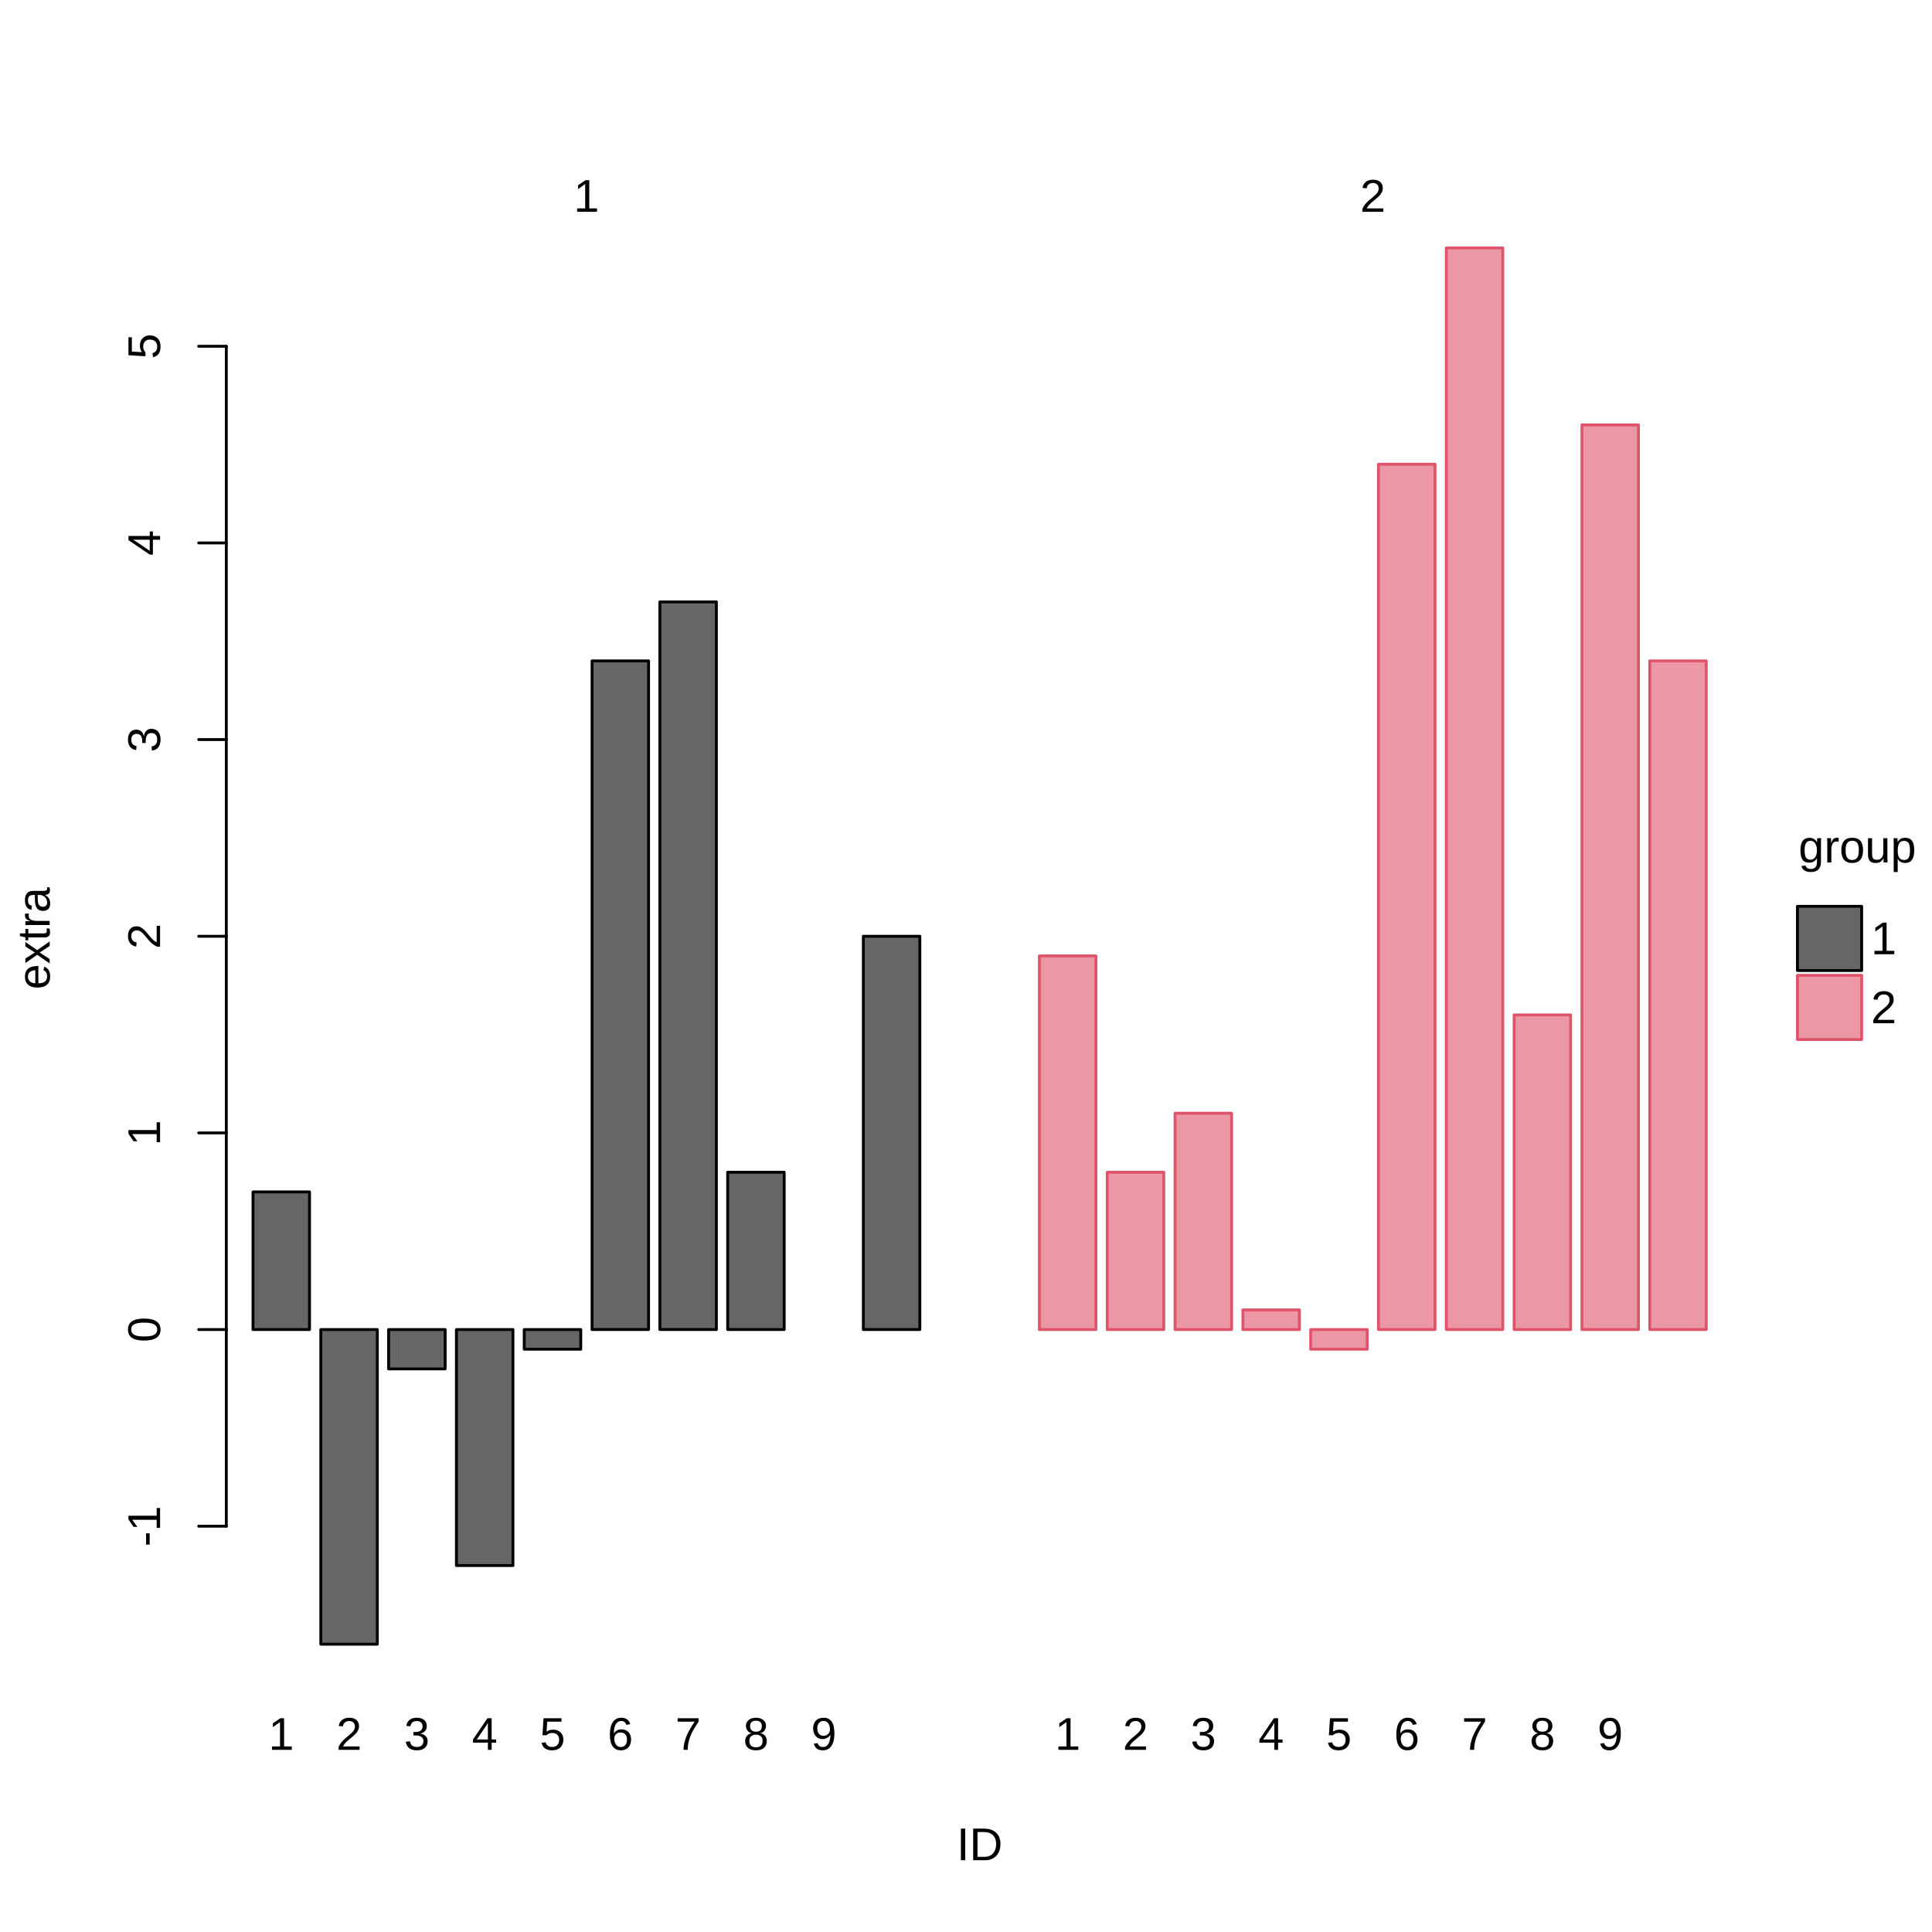
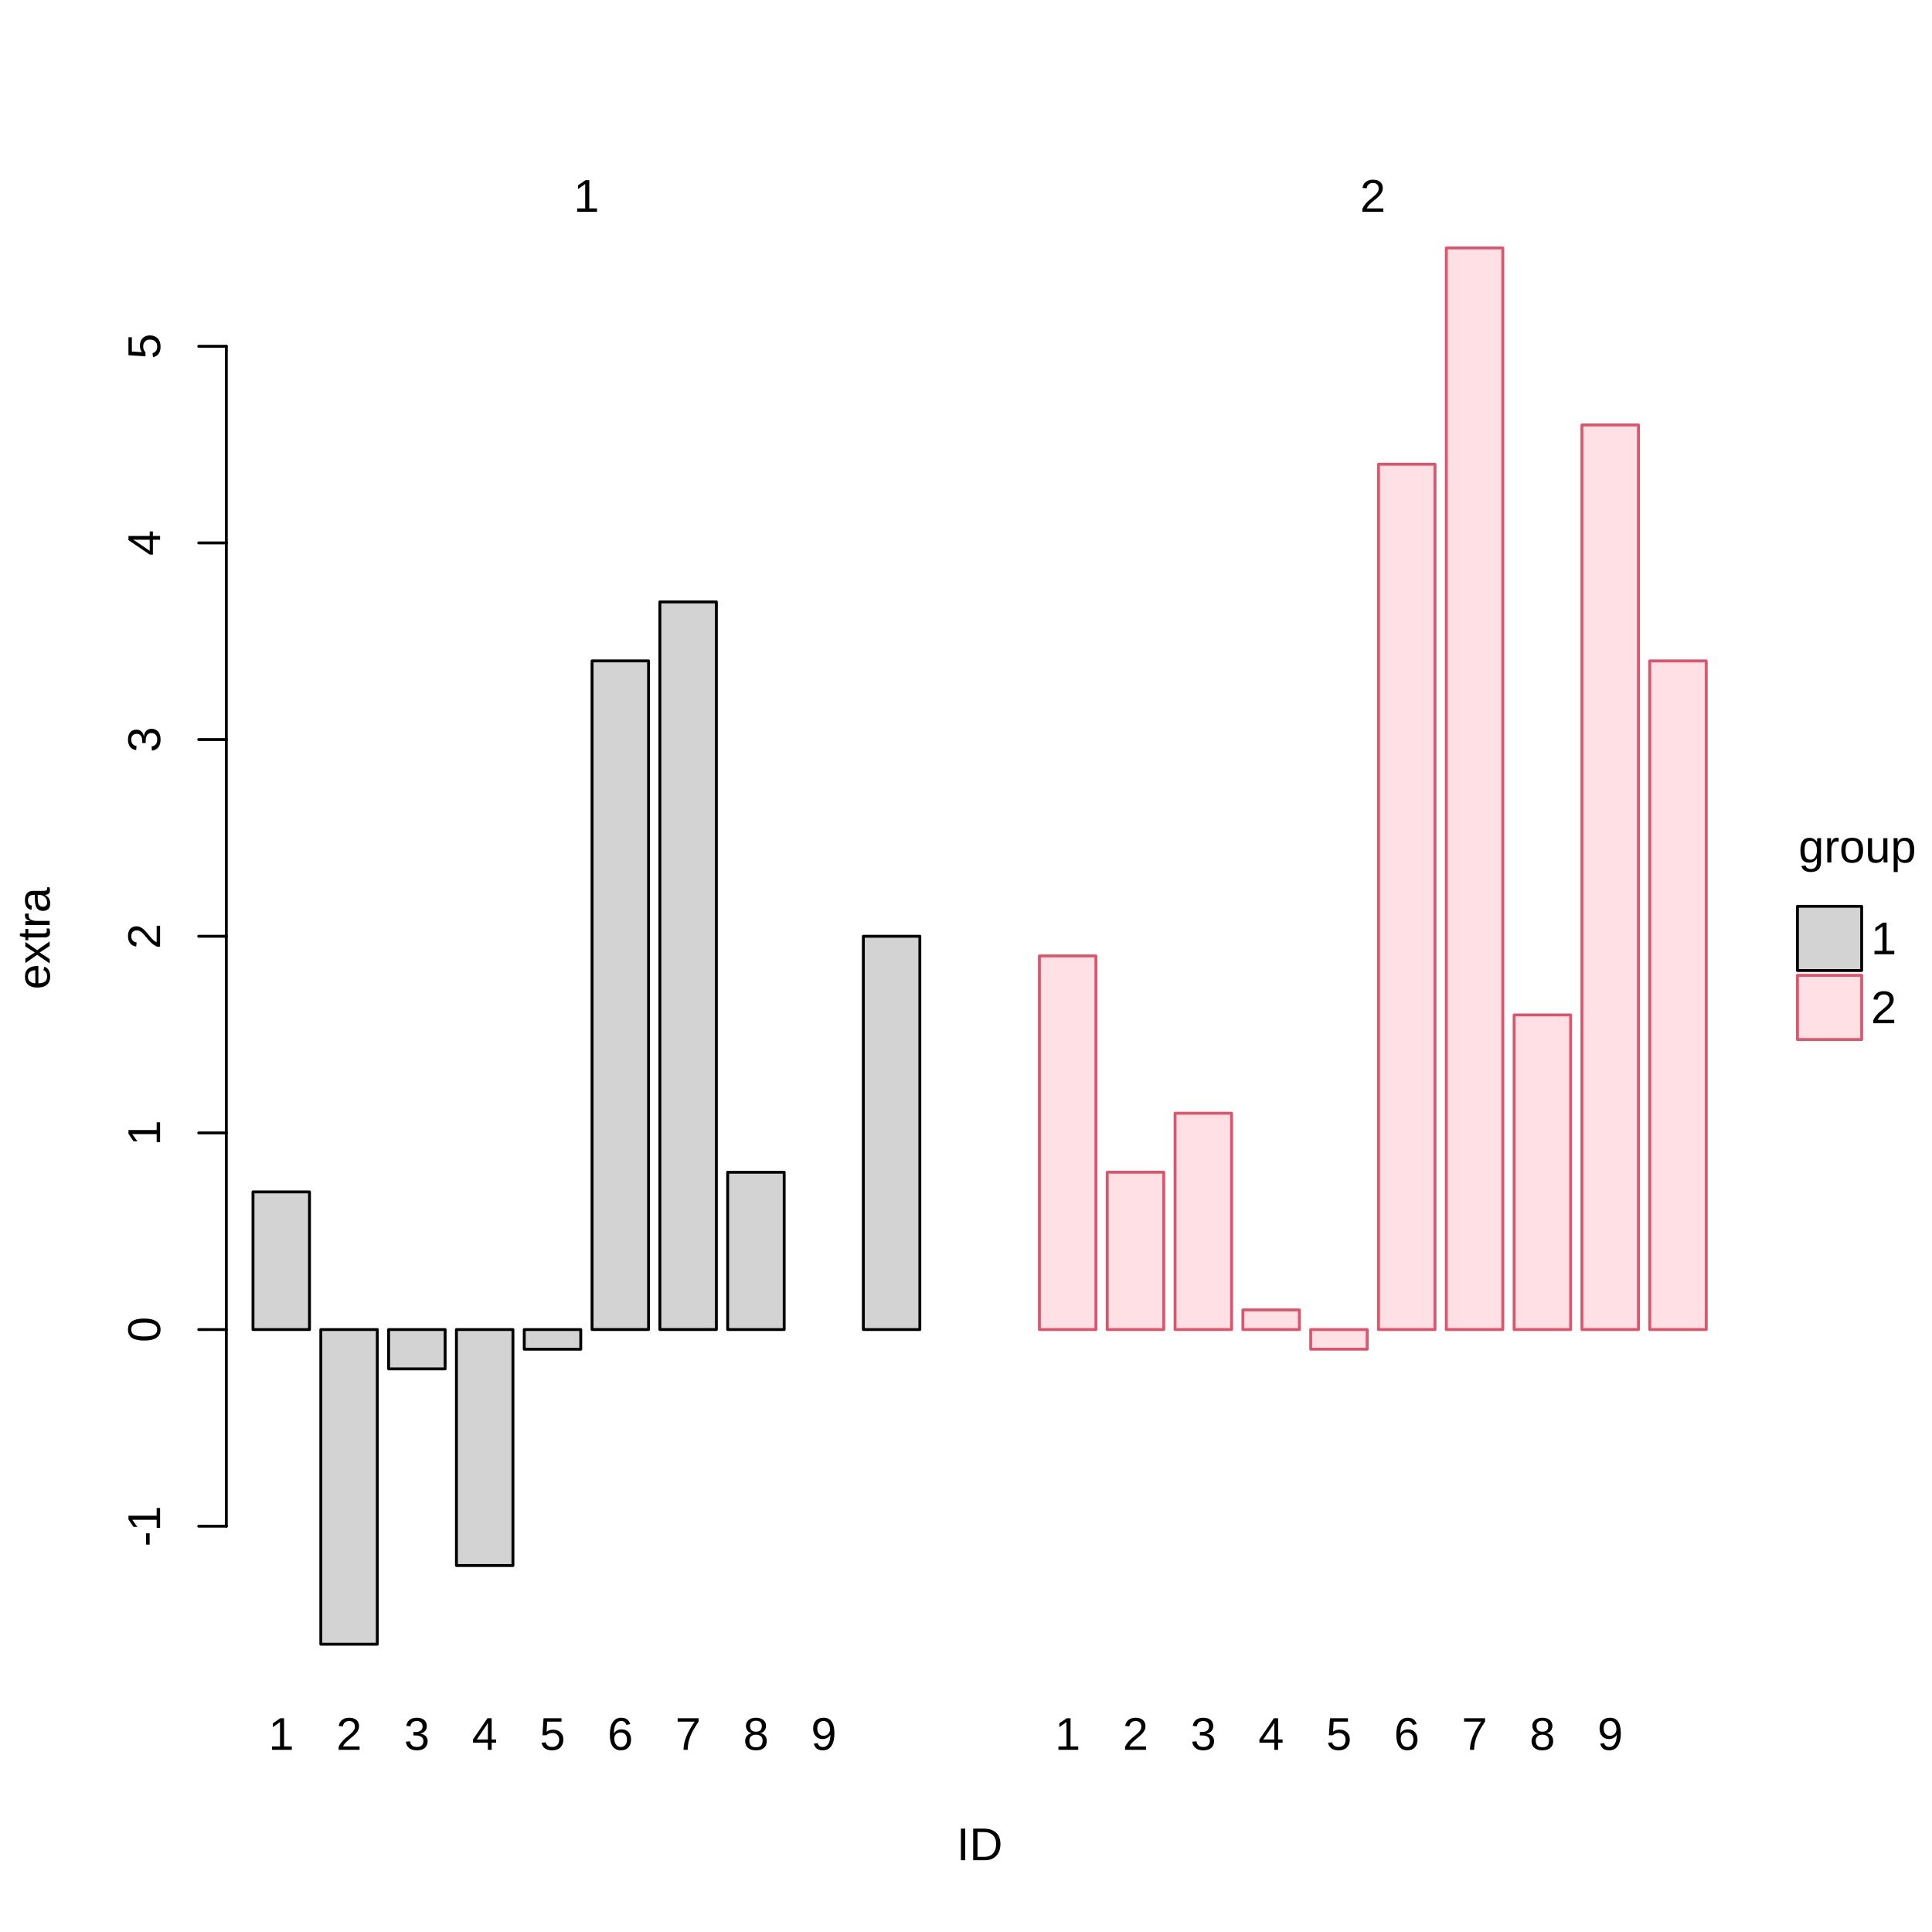
<svg xmlns="http://www.w3.org/2000/svg" width="504.00pt" height="504.00pt" viewBox="0 0 504.00 504.00">
  <g class="svglite">
    <defs>
      <style type="text/css">
    .svglite line, .svglite polyline, .svglite polygon, .svglite path, .svglite rect, .svglite circle {
      fill: none;
      stroke: #000000;
      stroke-linecap: round;
      stroke-linejoin: round;
      stroke-miterlimit: 10.00;
    }
    .svglite text {
      white-space: pre;
    }
    .svglite g.glyphgroup path {
      fill: inherit;
      stroke: none;
    }
  </style>
    </defs>
    <rect width="100%" height="100%" style="stroke: none; fill: #FFFFFF;" />
    <defs>
      <clipPath id="cpMC4wMHw1MDQuMDB8MC4wMHw1MDQuMDA=">
        <rect x="0.00" y="0.00" width="504.00" height="504.00" />
      </clipPath>
    </defs>
    <g clip-path="url(#cpMC4wMHw1MDQuMDB8MC4wMHw1MDQuMDA=)">
-       <rect x="468.90" y="236.43" width="16.75" height="16.75" style="stroke-width: 0.75; fill: #000000; fill-opacity: 0.60;" />
-       <rect x="468.90" y="254.43" width="16.75" height="16.75" style="stroke-width: 0.75; stroke: #DF536B; fill: #DF536B; fill-opacity: 0.60;" />
+       <rect x="468.90" y="236.43" width="16.75" height="16.75" style="stroke-width: 0.75; fill: #D3D3D3;" />
+       <rect x="468.90" y="254.43" width="16.75" height="16.75" style="stroke-width: 0.75; stroke: #DF536B; fill: #FFE0E4;" />
      <text x="484.52" y="225.00" text-anchor="middle" style="font-size: 12.00px; font-family: &quot;Liberation Sans&quot;;" textLength="30.69px" lengthAdjust="spacingAndGlyphs">group</text>
      <text x="488.07" y="248.93" style="font-size: 12.00px; font-family: &quot;Liberation Sans&quot;;" textLength="6.67px" lengthAdjust="spacingAndGlyphs">1</text>
      <text x="488.07" y="266.93" style="font-size: 12.00px; font-family: &quot;Liberation Sans&quot;;" textLength="6.67px" lengthAdjust="spacingAndGlyphs">2</text>
    </g>
    <defs>
      <clipPath id="cpMC4wMHw0NTIuMDd8MC4wMHw1MDQuMDA=">
        <rect x="0.00" y="0.00" width="452.07" height="504.00" />
      </clipPath>
    </defs>
    <g clip-path="url(#cpMC4wMHw0NTIuMDd8MC4wMHw1MDQuMDA=)">
      <text x="255.56" y="485.28" text-anchor="middle" style="font-size: 12.00px; font-family: &quot;Liberation Sans&quot;;" textLength="12.00px" lengthAdjust="spacingAndGlyphs">ID</text>
      <text transform="translate(12.96,244.80) rotate(-90)" text-anchor="middle" style="font-size: 12.00px; font-family: &quot;Liberation Sans&quot;;" textLength="26.67px" lengthAdjust="spacingAndGlyphs">extra</text>
    </g>
    <defs>
      <clipPath id="cpNTkuMDR8MjQ2LjkyfDU5LjA0fDQzMC41Ng==">
        <rect x="59.04" y="59.04" width="187.88" height="371.52" />
      </clipPath>
    </defs>
    <g clip-path="url(#cpNTkuMDR8MjQ2LjkyfDU5LjA0fDQzMC41Ng==)">
</g>
    <g clip-path="url(#cpMC4wMHw1MDQuMDB8MC4wMHw1MDQuMDA=)">
      <text x="73.37" y="456.48" text-anchor="middle" style="font-size: 12.00px; font-family: &quot;Liberation Sans&quot;;" textLength="6.67px" lengthAdjust="spacingAndGlyphs">1</text>
      <text x="91.06" y="456.48" text-anchor="middle" style="font-size: 12.00px; font-family: &quot;Liberation Sans&quot;;" textLength="6.67px" lengthAdjust="spacingAndGlyphs">2</text>
      <text x="108.75" y="456.48" text-anchor="middle" style="font-size: 12.00px; font-family: &quot;Liberation Sans&quot;;" textLength="6.67px" lengthAdjust="spacingAndGlyphs">3</text>
      <text x="126.44" y="456.48" text-anchor="middle" style="font-size: 12.00px; font-family: &quot;Liberation Sans&quot;;" textLength="6.67px" lengthAdjust="spacingAndGlyphs">4</text>
      <text x="144.13" y="456.48" text-anchor="middle" style="font-size: 12.00px; font-family: &quot;Liberation Sans&quot;;" textLength="6.67px" lengthAdjust="spacingAndGlyphs">5</text>
      <text x="161.82" y="456.48" text-anchor="middle" style="font-size: 12.00px; font-family: &quot;Liberation Sans&quot;;" textLength="6.67px" lengthAdjust="spacingAndGlyphs">6</text>
      <text x="179.51" y="456.48" text-anchor="middle" style="font-size: 12.00px; font-family: &quot;Liberation Sans&quot;;" textLength="6.67px" lengthAdjust="spacingAndGlyphs">7</text>
      <text x="197.21" y="456.48" text-anchor="middle" style="font-size: 12.00px; font-family: &quot;Liberation Sans&quot;;" textLength="6.67px" lengthAdjust="spacingAndGlyphs">8</text>
      <text x="214.90" y="456.48" text-anchor="middle" style="font-size: 12.00px; font-family: &quot;Liberation Sans&quot;;" textLength="6.67px" lengthAdjust="spacingAndGlyphs">9</text>
      <line x1="59.04" y1="398.14" x2="59.04" y2="90.33" style="stroke-width: 0.75;" />
      <line x1="59.04" y1="398.14" x2="51.84" y2="398.14" style="stroke-width: 0.75;" />
      <line x1="59.04" y1="346.84" x2="51.84" y2="346.84" style="stroke-width: 0.75;" />
      <line x1="59.04" y1="295.54" x2="51.84" y2="295.54" style="stroke-width: 0.75;" />
      <line x1="59.04" y1="244.24" x2="51.84" y2="244.24" style="stroke-width: 0.75;" />
      <line x1="59.04" y1="192.93" x2="51.84" y2="192.93" style="stroke-width: 0.75;" />
      <line x1="59.04" y1="141.63" x2="51.84" y2="141.63" style="stroke-width: 0.75;" />
      <line x1="59.04" y1="90.33" x2="51.84" y2="90.33" style="stroke-width: 0.75;" />
      <text transform="translate(41.76,398.14) rotate(-90)" text-anchor="middle" style="font-size: 12.00px; font-family: &quot;Liberation Sans&quot;;" textLength="10.67px" lengthAdjust="spacingAndGlyphs">-1</text>
      <text transform="translate(41.76,346.84) rotate(-90)" text-anchor="middle" style="font-size: 12.00px; font-family: &quot;Liberation Sans&quot;;" textLength="6.67px" lengthAdjust="spacingAndGlyphs">0</text>
      <text transform="translate(41.76,295.54) rotate(-90)" text-anchor="middle" style="font-size: 12.00px; font-family: &quot;Liberation Sans&quot;;" textLength="6.67px" lengthAdjust="spacingAndGlyphs">1</text>
      <text transform="translate(41.76,244.24) rotate(-90)" text-anchor="middle" style="font-size: 12.00px; font-family: &quot;Liberation Sans&quot;;" textLength="6.67px" lengthAdjust="spacingAndGlyphs">2</text>
      <text transform="translate(41.76,192.93) rotate(-90)" text-anchor="middle" style="font-size: 12.00px; font-family: &quot;Liberation Sans&quot;;" textLength="6.67px" lengthAdjust="spacingAndGlyphs">3</text>
      <text transform="translate(41.76,141.63) rotate(-90)" text-anchor="middle" style="font-size: 12.00px; font-family: &quot;Liberation Sans&quot;;" textLength="6.67px" lengthAdjust="spacingAndGlyphs">4</text>
      <text transform="translate(41.76,90.33) rotate(-90)" text-anchor="middle" style="font-size: 12.00px; font-family: &quot;Liberation Sans&quot;;" textLength="6.67px" lengthAdjust="spacingAndGlyphs">5</text>
      <rect x="59.04" y="43.20" width="187.88" height="15.84" style="stroke-width: 0.75; stroke: none;" />
      <text x="152.98" y="55.25" text-anchor="middle" style="font-size: 12.00px; font-family: &quot;Liberation Sans&quot;;" textLength="6.67px" lengthAdjust="spacingAndGlyphs">1</text>
    </g>
    <defs>
      <clipPath id="cpMjY0LjIwfDQ1Mi4wN3w1OS4wNHw0MzAuNTY=">
        <rect x="264.20" y="59.04" width="187.88" height="371.52" />
      </clipPath>
    </defs>
    <g clip-path="url(#cpMjY0LjIwfDQ1Mi4wN3w1OS4wNHw0MzAuNTY=)">
</g>
    <g clip-path="url(#cpMC4wMHw1MDQuMDB8MC4wMHw1MDQuMDA=)">
      <text x="278.53" y="456.48" text-anchor="middle" style="font-size: 12.00px; font-family: &quot;Liberation Sans&quot;;" textLength="6.67px" lengthAdjust="spacingAndGlyphs">1</text>
      <text x="296.22" y="456.48" text-anchor="middle" style="font-size: 12.00px; font-family: &quot;Liberation Sans&quot;;" textLength="6.67px" lengthAdjust="spacingAndGlyphs">2</text>
      <text x="313.91" y="456.48" text-anchor="middle" style="font-size: 12.00px; font-family: &quot;Liberation Sans&quot;;" textLength="6.67px" lengthAdjust="spacingAndGlyphs">3</text>
      <text x="331.60" y="456.48" text-anchor="middle" style="font-size: 12.00px; font-family: &quot;Liberation Sans&quot;;" textLength="6.67px" lengthAdjust="spacingAndGlyphs">4</text>
      <text x="349.29" y="456.48" text-anchor="middle" style="font-size: 12.00px; font-family: &quot;Liberation Sans&quot;;" textLength="6.67px" lengthAdjust="spacingAndGlyphs">5</text>
      <text x="366.98" y="456.48" text-anchor="middle" style="font-size: 12.00px; font-family: &quot;Liberation Sans&quot;;" textLength="6.67px" lengthAdjust="spacingAndGlyphs">6</text>
      <text x="384.67" y="456.48" text-anchor="middle" style="font-size: 12.00px; font-family: &quot;Liberation Sans&quot;;" textLength="6.67px" lengthAdjust="spacingAndGlyphs">7</text>
      <text x="402.36" y="456.48" text-anchor="middle" style="font-size: 12.00px; font-family: &quot;Liberation Sans&quot;;" textLength="6.67px" lengthAdjust="spacingAndGlyphs">8</text>
      <text x="420.05" y="456.48" text-anchor="middle" style="font-size: 12.00px; font-family: &quot;Liberation Sans&quot;;" textLength="6.67px" lengthAdjust="spacingAndGlyphs">9</text>
      <rect x="264.20" y="43.20" width="187.88" height="15.84" style="stroke-width: 0.75; stroke: none;" />
      <text x="358.13" y="55.25" text-anchor="middle" style="font-size: 12.00px; font-family: &quot;Liberation Sans&quot;;" textLength="6.67px" lengthAdjust="spacingAndGlyphs">2</text>
    </g>
    <g clip-path="url(#cpNTkuMDR8MjQ2LjkyfDU5LjA0fDQzMC41Ng==)">
-       <rect x="66.00" y="310.93" width="14.74" height="35.91" style="stroke-width: 0.75; fill: #000000; fill-opacity: 0.60;" />
-       <rect x="83.69" y="346.84" width="14.74" height="82.08" style="stroke-width: 0.75; fill: #000000; fill-opacity: 0.60;" />
-       <rect x="101.38" y="346.84" width="14.74" height="10.26" style="stroke-width: 0.75; fill: #000000; fill-opacity: 0.60;" />
-       <rect x="119.07" y="346.84" width="14.74" height="61.56" style="stroke-width: 0.75; fill: #000000; fill-opacity: 0.60;" />
-       <rect x="136.76" y="346.84" width="14.74" height="5.13" style="stroke-width: 0.75; fill: #000000; fill-opacity: 0.60;" />
-       <rect x="154.45" y="172.41" width="14.74" height="174.42" style="stroke-width: 0.75; fill: #000000; fill-opacity: 0.60;" />
-       <rect x="172.14" y="157.02" width="14.74" height="189.81" style="stroke-width: 0.75; fill: #000000; fill-opacity: 0.60;" />
-       <rect x="189.83" y="305.80" width="14.74" height="41.04" style="stroke-width: 0.75; fill: #000000; fill-opacity: 0.60;" />
-       <rect x="207.52" y="346.84" width="14.74" height="0.00" style="stroke-width: 0.75; fill: #000000; fill-opacity: 0.60;" />
-       <rect x="225.22" y="244.24" width="14.74" height="102.60" style="stroke-width: 0.75; fill: #000000; fill-opacity: 0.60;" />
-       <rect x="66.00" y="346.84" width="14.74" height="0.00" style="stroke-width: 0.75; stroke: #DF536B; fill: #DF536B; fill-opacity: 0.60;" />
-       <rect x="83.69" y="346.84" width="14.74" height="0.00" style="stroke-width: 0.75; stroke: #DF536B; fill: #DF536B; fill-opacity: 0.60;" />
-       <rect x="101.38" y="346.84" width="14.74" height="0.00" style="stroke-width: 0.75; stroke: #DF536B; fill: #DF536B; fill-opacity: 0.60;" />
-       <rect x="119.07" y="346.84" width="14.74" height="0.00" style="stroke-width: 0.75; stroke: #DF536B; fill: #DF536B; fill-opacity: 0.60;" />
-       <rect x="136.76" y="346.84" width="14.74" height="0.00" style="stroke-width: 0.75; stroke: #DF536B; fill: #DF536B; fill-opacity: 0.60;" />
-       <rect x="154.45" y="346.84" width="14.74" height="0.00" style="stroke-width: 0.75; stroke: #DF536B; fill: #DF536B; fill-opacity: 0.60;" />
-       <rect x="172.14" y="346.84" width="14.74" height="0.00" style="stroke-width: 0.75; stroke: #DF536B; fill: #DF536B; fill-opacity: 0.60;" />
-       <rect x="189.83" y="346.84" width="14.74" height="0.00" style="stroke-width: 0.75; stroke: #DF536B; fill: #DF536B; fill-opacity: 0.60;" />
-       <rect x="207.52" y="346.84" width="14.74" height="0.00" style="stroke-width: 0.75; stroke: #DF536B; fill: #DF536B; fill-opacity: 0.60;" />
-       <rect x="225.22" y="346.84" width="14.74" height="0.00" style="stroke-width: 0.75; stroke: #DF536B; fill: #DF536B; fill-opacity: 0.60;" />
+       <rect x="66.00" y="310.93" width="14.74" height="35.91" style="stroke-width: 0.75; fill: #D3D3D3;" />
+       <rect x="83.69" y="346.84" width="14.74" height="82.08" style="stroke-width: 0.75; fill: #D3D3D3;" />
+       <rect x="101.38" y="346.84" width="14.74" height="10.26" style="stroke-width: 0.75; fill: #D3D3D3;" />
+       <rect x="119.07" y="346.84" width="14.74" height="61.56" style="stroke-width: 0.75; fill: #D3D3D3;" />
+       <rect x="136.76" y="346.84" width="14.74" height="5.13" style="stroke-width: 0.75; fill: #D3D3D3;" />
+       <rect x="154.45" y="172.41" width="14.74" height="174.42" style="stroke-width: 0.75; fill: #D3D3D3;" />
+       <rect x="172.14" y="157.02" width="14.74" height="189.81" style="stroke-width: 0.75; fill: #D3D3D3;" />
+       <rect x="189.83" y="305.80" width="14.74" height="41.04" style="stroke-width: 0.75; fill: #D3D3D3;" />
+       <rect x="207.52" y="346.84" width="14.74" height="0.00" style="stroke-width: 0.75; fill: #D3D3D3;" />
+       <rect x="225.22" y="244.24" width="14.74" height="102.60" style="stroke-width: 0.75; fill: #D3D3D3;" />
+       <rect x="66.00" y="346.84" width="14.74" height="0.00" style="stroke-width: 0.75; stroke: #DF536B; fill: #FFE0E4;" />
+       <rect x="83.69" y="346.84" width="14.74" height="0.00" style="stroke-width: 0.75; stroke: #DF536B; fill: #FFE0E4;" />
+       <rect x="101.38" y="346.84" width="14.74" height="0.00" style="stroke-width: 0.75; stroke: #DF536B; fill: #FFE0E4;" />
+       <rect x="119.07" y="346.84" width="14.74" height="0.00" style="stroke-width: 0.75; stroke: #DF536B; fill: #FFE0E4;" />
+       <rect x="136.76" y="346.84" width="14.74" height="0.00" style="stroke-width: 0.75; stroke: #DF536B; fill: #FFE0E4;" />
+       <rect x="154.45" y="346.84" width="14.74" height="0.00" style="stroke-width: 0.75; stroke: #DF536B; fill: #FFE0E4;" />
+       <rect x="172.14" y="346.84" width="14.74" height="0.00" style="stroke-width: 0.75; stroke: #DF536B; fill: #FFE0E4;" />
+       <rect x="189.83" y="346.84" width="14.74" height="0.00" style="stroke-width: 0.75; stroke: #DF536B; fill: #FFE0E4;" />
+       <rect x="207.52" y="346.84" width="14.74" height="0.00" style="stroke-width: 0.75; stroke: #DF536B; fill: #FFE0E4;" />
+       <rect x="225.22" y="346.84" width="14.74" height="0.00" style="stroke-width: 0.75; stroke: #DF536B; fill: #FFE0E4;" />
    </g>
    <g clip-path="url(#cpMjY0LjIwfDQ1Mi4wN3w1OS4wNHw0MzAuNTY=)">
-       <rect x="271.15" y="346.84" width="14.74" height="0.00" style="stroke-width: 0.75; fill: #000000; fill-opacity: 0.60;" />
-       <rect x="288.85" y="346.84" width="14.74" height="0.00" style="stroke-width: 0.75; fill: #000000; fill-opacity: 0.60;" />
-       <rect x="306.54" y="346.84" width="14.74" height="0.00" style="stroke-width: 0.75; fill: #000000; fill-opacity: 0.60;" />
-       <rect x="324.23" y="346.84" width="14.74" height="0.00" style="stroke-width: 0.75; fill: #000000; fill-opacity: 0.60;" />
-       <rect x="341.92" y="346.84" width="14.74" height="0.00" style="stroke-width: 0.75; fill: #000000; fill-opacity: 0.60;" />
-       <rect x="359.61" y="346.84" width="14.74" height="0.00" style="stroke-width: 0.75; fill: #000000; fill-opacity: 0.60;" />
-       <rect x="377.30" y="346.84" width="14.74" height="0.00" style="stroke-width: 0.75; fill: #000000; fill-opacity: 0.60;" />
-       <rect x="394.99" y="346.84" width="14.74" height="0.00" style="stroke-width: 0.75; fill: #000000; fill-opacity: 0.60;" />
-       <rect x="412.68" y="346.84" width="14.74" height="0.00" style="stroke-width: 0.75; fill: #000000; fill-opacity: 0.60;" />
-       <rect x="430.37" y="346.84" width="14.74" height="0.00" style="stroke-width: 0.75; fill: #000000; fill-opacity: 0.60;" />
-       <rect x="271.15" y="249.37" width="14.74" height="97.47" style="stroke-width: 0.75; stroke: #DF536B; fill: #DF536B; fill-opacity: 0.60;" />
-       <rect x="288.85" y="305.80" width="14.74" height="41.04" style="stroke-width: 0.75; stroke: #DF536B; fill: #DF536B; fill-opacity: 0.60;" />
-       <rect x="306.54" y="290.41" width="14.74" height="56.43" style="stroke-width: 0.75; stroke: #DF536B; fill: #DF536B; fill-opacity: 0.60;" />
-       <rect x="324.23" y="341.71" width="14.74" height="5.13" style="stroke-width: 0.75; stroke: #DF536B; fill: #DF536B; fill-opacity: 0.60;" />
-       <rect x="341.92" y="346.84" width="14.74" height="5.13" style="stroke-width: 0.75; stroke: #DF536B; fill: #DF536B; fill-opacity: 0.60;" />
-       <rect x="359.61" y="121.11" width="14.74" height="225.72" style="stroke-width: 0.75; stroke: #DF536B; fill: #DF536B; fill-opacity: 0.60;" />
-       <rect x="377.30" y="64.68" width="14.74" height="282.15" style="stroke-width: 0.75; stroke: #DF536B; fill: #DF536B; fill-opacity: 0.60;" />
-       <rect x="394.99" y="264.76" width="14.74" height="82.08" style="stroke-width: 0.75; stroke: #DF536B; fill: #DF536B; fill-opacity: 0.60;" />
-       <rect x="412.68" y="110.85" width="14.74" height="235.98" style="stroke-width: 0.75; stroke: #DF536B; fill: #DF536B; fill-opacity: 0.60;" />
-       <rect x="430.37" y="172.41" width="14.74" height="174.42" style="stroke-width: 0.75; stroke: #DF536B; fill: #DF536B; fill-opacity: 0.60;" />
+       <rect x="271.15" y="346.84" width="14.74" height="0.00" style="stroke-width: 0.75; fill: #D3D3D3;" />
+       <rect x="288.85" y="346.84" width="14.74" height="0.00" style="stroke-width: 0.75; fill: #D3D3D3;" />
+       <rect x="306.54" y="346.84" width="14.74" height="0.00" style="stroke-width: 0.75; fill: #D3D3D3;" />
+       <rect x="324.23" y="346.84" width="14.74" height="0.00" style="stroke-width: 0.75; fill: #D3D3D3;" />
+       <rect x="341.92" y="346.84" width="14.74" height="0.00" style="stroke-width: 0.75; fill: #D3D3D3;" />
+       <rect x="359.61" y="346.84" width="14.74" height="0.00" style="stroke-width: 0.75; fill: #D3D3D3;" />
+       <rect x="377.30" y="346.84" width="14.74" height="0.00" style="stroke-width: 0.75; fill: #D3D3D3;" />
+       <rect x="394.99" y="346.84" width="14.74" height="0.00" style="stroke-width: 0.75; fill: #D3D3D3;" />
+       <rect x="412.68" y="346.84" width="14.74" height="0.00" style="stroke-width: 0.75; fill: #D3D3D3;" />
+       <rect x="430.37" y="346.84" width="14.74" height="0.00" style="stroke-width: 0.75; fill: #D3D3D3;" />
+       <rect x="271.15" y="249.37" width="14.74" height="97.47" style="stroke-width: 0.75; stroke: #DF536B; fill: #FFE0E4;" />
+       <rect x="288.85" y="305.80" width="14.74" height="41.04" style="stroke-width: 0.75; stroke: #DF536B; fill: #FFE0E4;" />
+       <rect x="306.54" y="290.41" width="14.74" height="56.43" style="stroke-width: 0.75; stroke: #DF536B; fill: #FFE0E4;" />
+       <rect x="324.23" y="341.71" width="14.74" height="5.13" style="stroke-width: 0.75; stroke: #DF536B; fill: #FFE0E4;" />
+       <rect x="341.92" y="346.84" width="14.74" height="5.13" style="stroke-width: 0.75; stroke: #DF536B; fill: #FFE0E4;" />
+       <rect x="359.61" y="121.11" width="14.74" height="225.72" style="stroke-width: 0.75; stroke: #DF536B; fill: #FFE0E4;" />
+       <rect x="377.30" y="64.68" width="14.74" height="282.15" style="stroke-width: 0.75; stroke: #DF536B; fill: #FFE0E4;" />
+       <rect x="394.99" y="264.76" width="14.74" height="82.08" style="stroke-width: 0.75; stroke: #DF536B; fill: #FFE0E4;" />
+       <rect x="412.68" y="110.85" width="14.74" height="235.98" style="stroke-width: 0.75; stroke: #DF536B; fill: #FFE0E4;" />
+       <rect x="430.37" y="172.41" width="14.74" height="174.42" style="stroke-width: 0.75; stroke: #DF536B; fill: #FFE0E4;" />
    </g>
    <defs>
      <clipPath id="cpMTA5LjQ0fDQzMC40N3w5NS4wNHwzNjUuNzY=">
        <rect x="109.44" y="95.04" width="321.03" height="270.72" />
      </clipPath>
    </defs>
    <g clip-path="url(#cpMTA5LjQ0fDQzMC40N3w5NS4wNHwzNjUuNzY=)">
</g>
  </g>
</svg>
